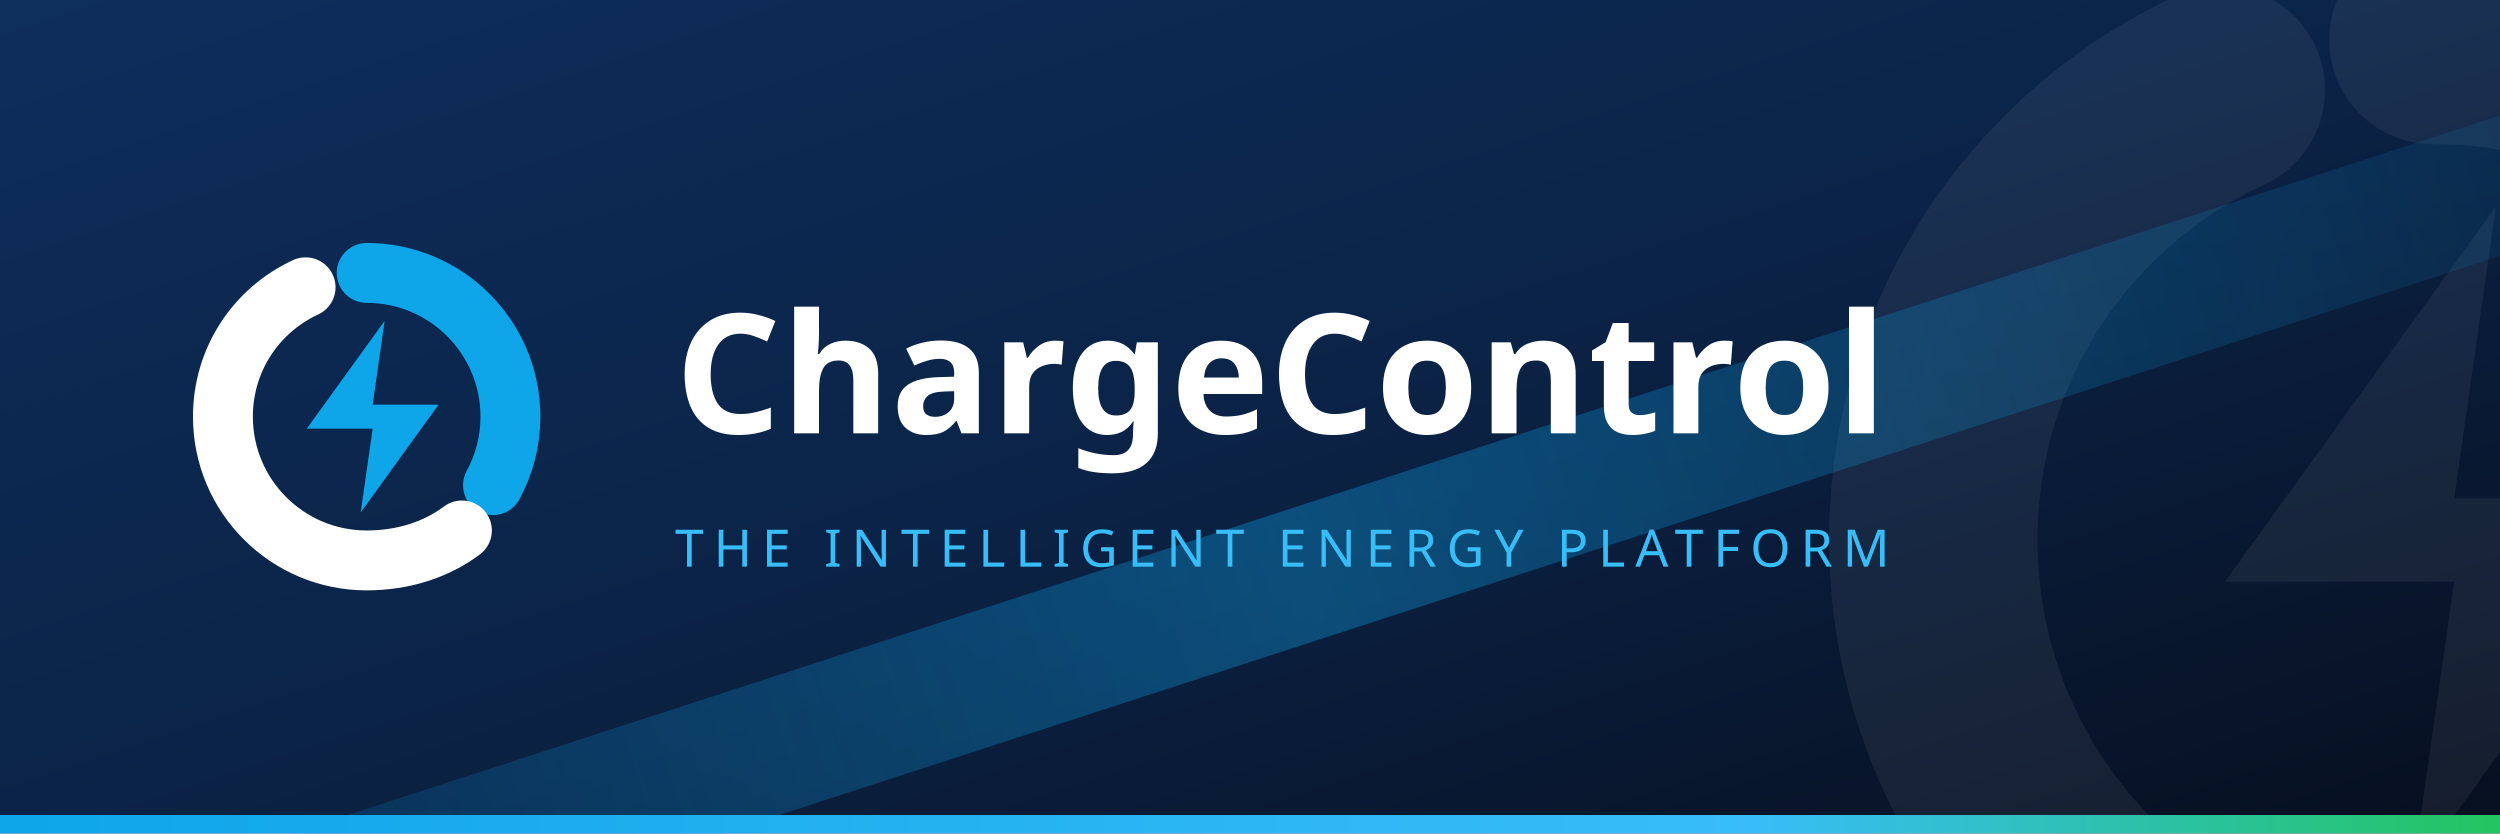
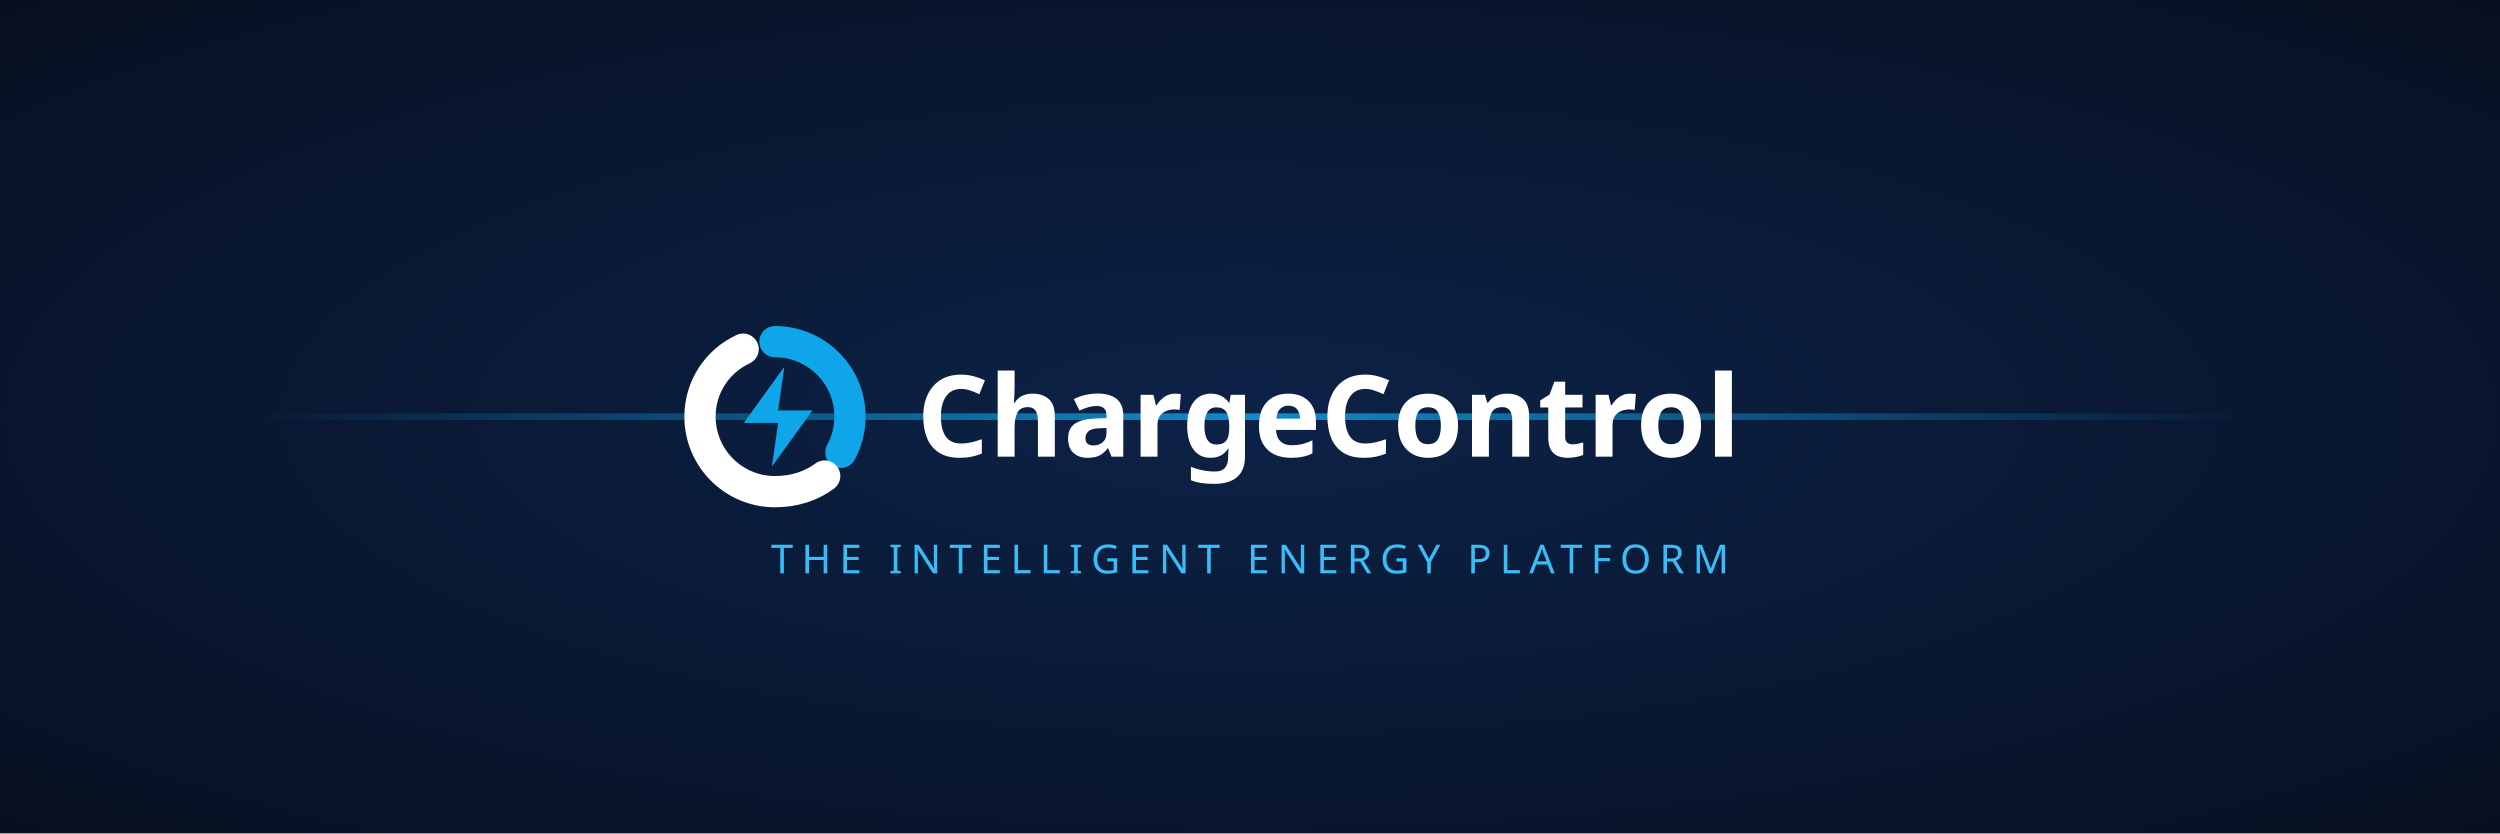
<svg xmlns="http://www.w3.org/2000/svg" viewBox="0 0 1500 500" width="1500" height="500">
  <defs>
-     <linearGradient id="bgNavy" x1="0%" y1="0%" x2="100%" y2="100%">
-       <stop offset="0%" stop-color="#0E2E5C" />
-       <stop offset="50%" stop-color="#0B2347" />
+     <radialGradient id="xbg" cx="50%" cy="50%" r="75%">
+       <stop offset="0%" stop-color="#0C2247" />
      <stop offset="100%" stop-color="#070F1F" />
-     </linearGradient>
-     <linearGradient id="bgCyan" x1="0%" y1="0%" x2="100%" y2="100%">
-       <stop offset="0%" stop-color="#38BDF8" />
-       <stop offset="45%" stop-color="#0EA5E9" />
-       <stop offset="100%" stop-color="#0B2347" />
-     </linearGradient>
-     <linearGradient id="beam" x1="0%" y1="0%" x2="100%" y2="0%">
+     </radialGradient>
+     <linearGradient id="xline" x1="0%" y1="0%" x2="100%" y2="0%">
      <stop offset="0%" stop-color="#0EA5E9" stop-opacity="0" />
-       <stop offset="50%" stop-color="#0EA5E9" stop-opacity="0.35" />
+       <stop offset="50%" stop-color="#0EA5E9" stop-opacity="0.8" />
      <stop offset="100%" stop-color="#0EA5E9" stop-opacity="0" />
    </linearGradient>
-     <linearGradient id="bar" x1="0%" y1="0%" x2="100%" y2="0%">
-       <stop offset="0%" stop-color="#0EA5E9" />
-       <stop offset="70%" stop-color="#38BDF8" />
-       <stop offset="100%" stop-color="#22C55E" />
-     </linearGradient>
  </defs>
-   <rect width="1500" height="500" fill="url(#bgNavy)" />
-   <g transform="translate(1060,-76) scale(25)" opacity="0.06">
-     <path d="M16 4C22.627 4 28 9.373 28 16C28 18.068 27.476 20.012 26.545 21.716" stroke="#FFFFFF" stroke-width="5" stroke-linecap="round" fill="none" />
-     <path d="M23.95 25.5C21.84 27.08 19.1 28 16 28C9.373 28 4 22.627 4 16C4 11.2 6.8 7.1 10.9 5.2" stroke="#FFFFFF" stroke-width="5" stroke-linecap="round" fill="none" />
-     <path d="M17.5 8L11 17h5.5l-1 7L22 15h-5.5l1-7z" fill="#FFFFFF" />
-   </g>
-   <g transform="rotate(-18 750 250)">
-     <rect x="-300" y="310" width="2100" height="80" fill="url(#beam)" />
-   </g>
-   <g transform="translate(105,135) scale(7.1875)">
+   <rect width="1500" height="500" fill="url(#xbg)" />
+   <rect x="150" y="248" width="1200" height="4" fill="url(#xline)" />
+   <g transform="translate(405,190) scale(3.75)">
    <path d="M16 4C22.627 4 28 9.373 28 16C28 18.068 27.476 20.012 26.545 21.716" stroke="#0EA5E9" stroke-width="5" stroke-linecap="round" fill="none" />
    <path d="M23.95 25.5C21.84 27.08 19.1 28 16 28C9.373 28 4 22.627 4 16C4 11.2 6.8 7.1 10.9 5.2" stroke="#FFFFFF" stroke-width="5" stroke-linecap="round" fill="none" />
    <path d="M17.5 8L11 17h5.5l-1 7L22 15h-5.5l1-7z" fill="#0EA5E9" />
  </g>
-   <text x="405" y="260" font-family="Outfit, sans-serif" font-weight="700" font-size="100" fill="#FFFFFF">ChargeControl</text>
-   <text x="405" y="340" font-family="Outfit, sans-serif" font-weight="500" font-size="31" letter-spacing="6" fill="#38BDF8">THE INTELLIGENT ENERGY PLATFORM</text>
-   <rect y="489" width="1500" height="11" fill="url(#bar)" />
+   <text x="550" y="274" font-family="Outfit, sans-serif" font-weight="700" font-size="68" fill="#FFFFFF">ChargeControl</text>
+   <text x="750" y="344" font-family="Outfit, sans-serif" font-weight="500" font-size="24" letter-spacing="5" text-anchor="middle" fill="#38BDF8">THE INTELLIGENT ENERGY PLATFORM</text>
</svg>
